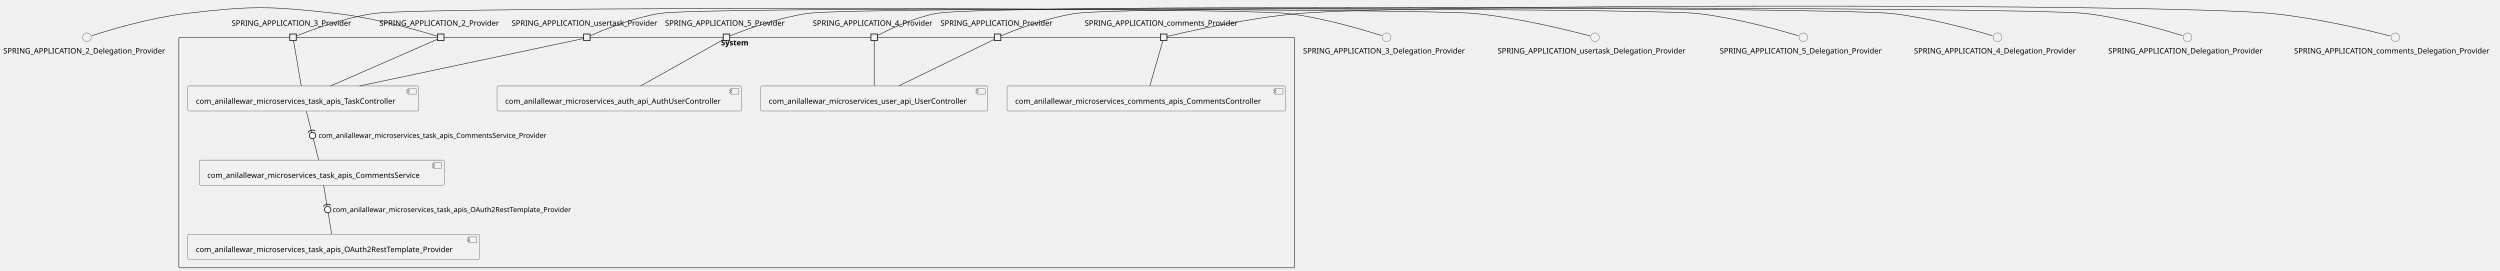
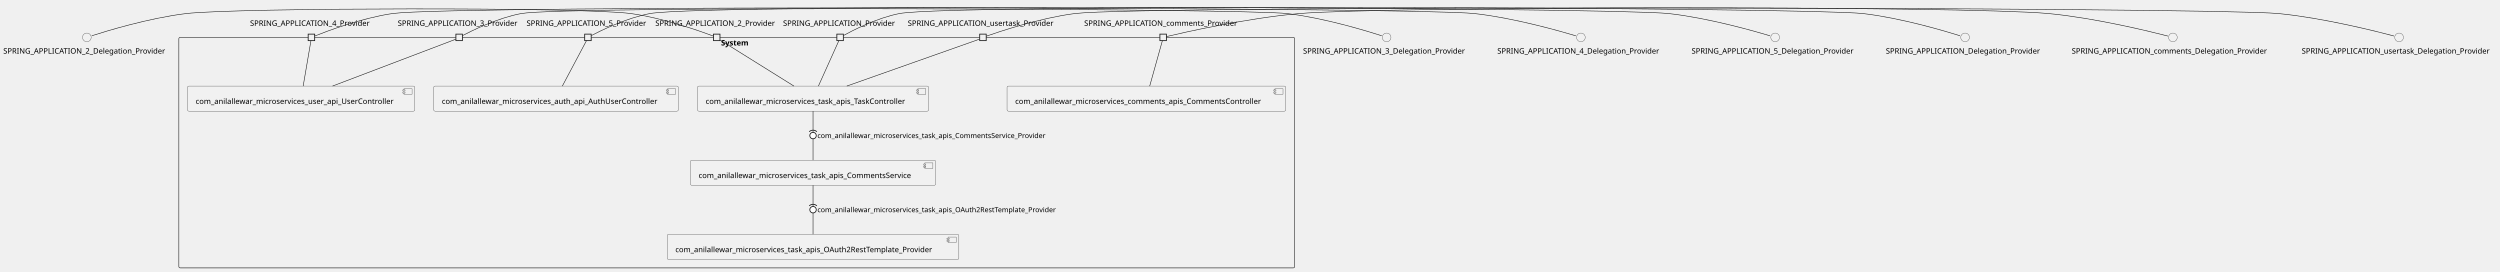
- <svg xmlns="http://www.w3.org/2000/svg" xmlns:xlink="http://www.w3.org/1999/xlink" contentStyleType="text/css" height="500px" preserveAspectRatio="none" style="width:4620px;height:500px;background:#FFFFFF;" version="1.1" viewBox="0 0 4620 500" width="4620px" zoomAndPan="magnify">
+ <svg xmlns="http://www.w3.org/2000/svg" xmlns:xlink="http://www.w3.org/1999/xlink" contentStyleType="text/css" height="501px" preserveAspectRatio="none" style="width:4620px;height:501px;background:#FFFFFF;" version="1.1" viewBox="0 0 4620 501" width="4620px" zoomAndPan="magnify">
  <defs />
  <g>
    <g id="cluster_System">
-       <rect fill="none" height="426" rx="2.5" ry="2.5" style="stroke:#181818;stroke-width:1.0;" width="2062" x="330.5" y="68.87" />
-       <text fill="#000000" font-family="sans-serif" font-size="14" font-weight="bold" lengthAdjust="spacing" textLength="58" x="1332.5" y="83.865">System</text>
+       <rect fill="none" height="426" rx="2.5" ry="2.5" style="stroke:#181818;stroke-width:1.0;" width="2062" x="330.5" y="69.08" />
+       <text fill="#000000" font-family="sans-serif" font-size="14" font-weight="bold" lengthAdjust="spacing" textLength="58" x="1332.5" y="84.075">System</text>
    </g>
    <g id="elem_com_anilallewar_microservices_auth_api_AuthUserController">
-       <a href="anilallewar-microservices-basics-spring-boot.repository#_ObGWpCq9Ee-Wfrp-TRKM_w" target="_top" title="anilallewar-microservices-basics-spring-boot.repository#_ObGWpCq9Ee-Wfrp-TRKM_w" xlink:actuate="onRequest" xlink:href="anilallewar-microservices-basics-spring-boot.repository#_ObGWpCq9Ee-Wfrp-TRKM_w" xlink:show="new" xlink:title="anilallewar-microservices-basics-spring-boot.repository#_ObGWpCq9Ee-Wfrp-TRKM_w" xlink:type="simple">
-         <rect fill="#F1F1F1" height="46.297" rx="2.5" ry="2.5" style="stroke:#181818;stroke-width:0.5;" width="452" x="918.5" y="158.87" />
-         <rect fill="#F1F1F1" height="10" style="stroke:#181818;stroke-width:0.5;" width="15" x="1350.5" y="163.87" />
-         <rect fill="#F1F1F1" height="2" style="stroke:#181818;stroke-width:0.5;" width="4" x="1348.5" y="165.87" />
-         <rect fill="#F1F1F1" height="2" style="stroke:#181818;stroke-width:0.5;" width="4" x="1348.5" y="169.87" />
-         <text fill="#000000" font-family="sans-serif" font-size="14" lengthAdjust="spacing" textLength="412" x="933.5" y="191.865">com_anilallewar_microservices_auth_api_AuthUserController</text>
+       <a href="anilallewar-microservices-basics-spring-boot.repository#_uXyjYiuGEe-aFZYkuM2zWQ" target="_top" title="anilallewar-microservices-basics-spring-boot.repository#_uXyjYiuGEe-aFZYkuM2zWQ" xlink:actuate="onRequest" xlink:href="anilallewar-microservices-basics-spring-boot.repository#_uXyjYiuGEe-aFZYkuM2zWQ" xlink:show="new" xlink:title="anilallewar-microservices-basics-spring-boot.repository#_uXyjYiuGEe-aFZYkuM2zWQ" xlink:type="simple">
+         <rect fill="#F1F1F1" height="46.297" rx="2.5" ry="2.5" style="stroke:#181818;stroke-width:0.5;" width="452" x="801.5" y="159.08" />
+         <rect fill="#F1F1F1" height="10" style="stroke:#181818;stroke-width:0.5;" width="15" x="1233.5" y="164.08" />
+         <rect fill="#F1F1F1" height="2" style="stroke:#181818;stroke-width:0.5;" width="4" x="1231.5" y="166.08" />
+         <rect fill="#F1F1F1" height="2" style="stroke:#181818;stroke-width:0.5;" width="4" x="1231.5" y="170.08" />
+         <text fill="#000000" font-family="sans-serif" font-size="14" lengthAdjust="spacing" textLength="412" x="816.5" y="192.075">com_anilallewar_microservices_auth_api_AuthUserController</text>
      </a>
    </g>
    <g id="elem_com_anilallewar_microservices_comments_apis_CommentsController">
-       <a href="anilallewar-microservices-basics-spring-boot.repository#_ObGWpCq9Ee-Wfrp-TRKM_w" target="_top" title="anilallewar-microservices-basics-spring-boot.repository#_ObGWpCq9Ee-Wfrp-TRKM_w" xlink:actuate="onRequest" xlink:href="anilallewar-microservices-basics-spring-boot.repository#_ObGWpCq9Ee-Wfrp-TRKM_w" xlink:show="new" xlink:title="anilallewar-microservices-basics-spring-boot.repository#_ObGWpCq9Ee-Wfrp-TRKM_w" xlink:type="simple">
-         <rect fill="#F1F1F1" height="46.297" rx="2.5" ry="2.5" style="stroke:#181818;stroke-width:0.5;" width="515" x="1861" y="158.87" />
-         <rect fill="#F1F1F1" height="10" style="stroke:#181818;stroke-width:0.5;" width="15" x="2356" y="163.87" />
-         <rect fill="#F1F1F1" height="2" style="stroke:#181818;stroke-width:0.5;" width="4" x="2354" y="165.87" />
-         <rect fill="#F1F1F1" height="2" style="stroke:#181818;stroke-width:0.5;" width="4" x="2354" y="169.87" />
-         <text fill="#000000" font-family="sans-serif" font-size="14" lengthAdjust="spacing" textLength="475" x="1876" y="191.865">com_anilallewar_microservices_comments_apis_CommentsController</text>
+       <a href="anilallewar-microservices-basics-spring-boot.repository#_uXyjYiuGEe-aFZYkuM2zWQ" target="_top" title="anilallewar-microservices-basics-spring-boot.repository#_uXyjYiuGEe-aFZYkuM2zWQ" xlink:actuate="onRequest" xlink:href="anilallewar-microservices-basics-spring-boot.repository#_uXyjYiuGEe-aFZYkuM2zWQ" xlink:show="new" xlink:title="anilallewar-microservices-basics-spring-boot.repository#_uXyjYiuGEe-aFZYkuM2zWQ" xlink:type="simple">
+         <rect fill="#F1F1F1" height="46.297" rx="2.5" ry="2.5" style="stroke:#181818;stroke-width:0.5;" width="515" x="1861" y="159.08" />
+         <rect fill="#F1F1F1" height="10" style="stroke:#181818;stroke-width:0.5;" width="15" x="2356" y="164.08" />
+         <rect fill="#F1F1F1" height="2" style="stroke:#181818;stroke-width:0.5;" width="4" x="2354" y="166.08" />
+         <rect fill="#F1F1F1" height="2" style="stroke:#181818;stroke-width:0.5;" width="4" x="2354" y="170.08" />
+         <text fill="#000000" font-family="sans-serif" font-size="14" lengthAdjust="spacing" textLength="475" x="1876" y="192.075">com_anilallewar_microservices_comments_apis_CommentsController</text>
      </a>
    </g>
    <g id="elem_com_anilallewar_microservices_task_apis_CommentsService">
-       <a href="anilallewar-microservices-basics-spring-boot.repository#_ObGWpCq9Ee-Wfrp-TRKM_w" target="_top" title="anilallewar-microservices-basics-spring-boot.repository#_ObGWpCq9Ee-Wfrp-TRKM_w" xlink:actuate="onRequest" xlink:href="anilallewar-microservices-basics-spring-boot.repository#_ObGWpCq9Ee-Wfrp-TRKM_w" xlink:show="new" xlink:title="anilallewar-microservices-basics-spring-boot.repository#_ObGWpCq9Ee-Wfrp-TRKM_w" xlink:type="simple">
-         <rect fill="#F1F1F1" height="46.297" rx="2.5" ry="2.5" style="stroke:#181818;stroke-width:0.5;" width="453" x="368" y="295.87" />
-         <rect fill="#F1F1F1" height="10" style="stroke:#181818;stroke-width:0.5;" width="15" x="801" y="300.87" />
-         <rect fill="#F1F1F1" height="2" style="stroke:#181818;stroke-width:0.5;" width="4" x="799" y="302.87" />
-         <rect fill="#F1F1F1" height="2" style="stroke:#181818;stroke-width:0.5;" width="4" x="799" y="306.87" />
-         <text fill="#000000" font-family="sans-serif" font-size="14" lengthAdjust="spacing" textLength="413" x="383" y="328.865">com_anilallewar_microservices_task_apis_CommentsService</text>
+       <a href="anilallewar-microservices-basics-spring-boot.repository#_uXyjYiuGEe-aFZYkuM2zWQ" target="_top" title="anilallewar-microservices-basics-spring-boot.repository#_uXyjYiuGEe-aFZYkuM2zWQ" xlink:actuate="onRequest" xlink:href="anilallewar-microservices-basics-spring-boot.repository#_uXyjYiuGEe-aFZYkuM2zWQ" xlink:show="new" xlink:title="anilallewar-microservices-basics-spring-boot.repository#_uXyjYiuGEe-aFZYkuM2zWQ" xlink:type="simple">
+         <rect fill="#F1F1F1" height="46.297" rx="2.5" ry="2.5" style="stroke:#181818;stroke-width:0.5;" width="453" x="1276" y="296.08" />
+         <rect fill="#F1F1F1" height="10" style="stroke:#181818;stroke-width:0.5;" width="15" x="1709" y="301.08" />
+         <rect fill="#F1F1F1" height="2" style="stroke:#181818;stroke-width:0.5;" width="4" x="1707" y="303.08" />
+         <rect fill="#F1F1F1" height="2" style="stroke:#181818;stroke-width:0.5;" width="4" x="1707" y="307.08" />
+         <text fill="#000000" font-family="sans-serif" font-size="14" lengthAdjust="spacing" textLength="413" x="1291" y="329.075">com_anilallewar_microservices_task_apis_CommentsService</text>
      </a>
    </g>
    <g id="elem_com_anilallewar_microservices_task_apis_OAuth2RestTemplate_Provider">
-       <a href="anilallewar-microservices-basics-spring-boot.repository#_ObGWpCq9Ee-Wfrp-TRKM_w" target="_top" title="anilallewar-microservices-basics-spring-boot.repository#_ObGWpCq9Ee-Wfrp-TRKM_w" xlink:actuate="onRequest" xlink:href="anilallewar-microservices-basics-spring-boot.repository#_ObGWpCq9Ee-Wfrp-TRKM_w" xlink:show="new" xlink:title="anilallewar-microservices-basics-spring-boot.repository#_ObGWpCq9Ee-Wfrp-TRKM_w" xlink:type="simple">
-         <rect fill="#F1F1F1" height="46.297" rx="2.5" ry="2.5" style="stroke:#181818;stroke-width:0.5;" width="539" x="347" y="432.87" />
-         <rect fill="#F1F1F1" height="10" style="stroke:#181818;stroke-width:0.5;" width="15" x="866" y="437.87" />
-         <rect fill="#F1F1F1" height="2" style="stroke:#181818;stroke-width:0.5;" width="4" x="864" y="439.87" />
-         <rect fill="#F1F1F1" height="2" style="stroke:#181818;stroke-width:0.5;" width="4" x="864" y="443.87" />
-         <text fill="#000000" font-family="sans-serif" font-size="14" lengthAdjust="spacing" textLength="499" x="362" y="465.865">com_anilallewar_microservices_task_apis_OAuth2RestTemplate_Provider</text>
+       <a href="anilallewar-microservices-basics-spring-boot.repository#_uXyjYiuGEe-aFZYkuM2zWQ" target="_top" title="anilallewar-microservices-basics-spring-boot.repository#_uXyjYiuGEe-aFZYkuM2zWQ" xlink:actuate="onRequest" xlink:href="anilallewar-microservices-basics-spring-boot.repository#_uXyjYiuGEe-aFZYkuM2zWQ" xlink:show="new" xlink:title="anilallewar-microservices-basics-spring-boot.repository#_uXyjYiuGEe-aFZYkuM2zWQ" xlink:type="simple">
+         <rect fill="#F1F1F1" height="46.297" rx="2.5" ry="2.5" style="stroke:#181818;stroke-width:0.5;" width="539" x="1233" y="433.08" />
+         <rect fill="#F1F1F1" height="10" style="stroke:#181818;stroke-width:0.5;" width="15" x="1752" y="438.08" />
+         <rect fill="#F1F1F1" height="2" style="stroke:#181818;stroke-width:0.5;" width="4" x="1750" y="440.08" />
+         <rect fill="#F1F1F1" height="2" style="stroke:#181818;stroke-width:0.5;" width="4" x="1750" y="444.08" />
+         <text fill="#000000" font-family="sans-serif" font-size="14" lengthAdjust="spacing" textLength="499" x="1248" y="466.075">com_anilallewar_microservices_task_apis_OAuth2RestTemplate_Provider</text>
      </a>
    </g>
    <g id="elem_com_anilallewar_microservices_task_apis_TaskController">
-       <a href="anilallewar-microservices-basics-spring-boot.repository#_ObGWpCq9Ee-Wfrp-TRKM_w" target="_top" title="anilallewar-microservices-basics-spring-boot.repository#_ObGWpCq9Ee-Wfrp-TRKM_w" xlink:actuate="onRequest" xlink:href="anilallewar-microservices-basics-spring-boot.repository#_ObGWpCq9Ee-Wfrp-TRKM_w" xlink:show="new" xlink:title="anilallewar-microservices-basics-spring-boot.repository#_ObGWpCq9Ee-Wfrp-TRKM_w" xlink:type="simple">
-         <rect fill="#F1F1F1" height="46.297" rx="2.5" ry="2.5" style="stroke:#181818;stroke-width:0.5;" width="427" x="347" y="158.87" />
-         <rect fill="#F1F1F1" height="10" style="stroke:#181818;stroke-width:0.5;" width="15" x="754" y="163.87" />
-         <rect fill="#F1F1F1" height="2" style="stroke:#181818;stroke-width:0.5;" width="4" x="752" y="165.87" />
-         <rect fill="#F1F1F1" height="2" style="stroke:#181818;stroke-width:0.5;" width="4" x="752" y="169.87" />
-         <text fill="#000000" font-family="sans-serif" font-size="14" lengthAdjust="spacing" textLength="387" x="362" y="191.865">com_anilallewar_microservices_task_apis_TaskController</text>
+       <a href="anilallewar-microservices-basics-spring-boot.repository#_uXyjYiuGEe-aFZYkuM2zWQ" target="_top" title="anilallewar-microservices-basics-spring-boot.repository#_uXyjYiuGEe-aFZYkuM2zWQ" xlink:actuate="onRequest" xlink:href="anilallewar-microservices-basics-spring-boot.repository#_uXyjYiuGEe-aFZYkuM2zWQ" xlink:show="new" xlink:title="anilallewar-microservices-basics-spring-boot.repository#_uXyjYiuGEe-aFZYkuM2zWQ" xlink:type="simple">
+         <rect fill="#F1F1F1" height="46.297" rx="2.5" ry="2.5" style="stroke:#181818;stroke-width:0.5;" width="427" x="1289" y="159.08" />
+         <rect fill="#F1F1F1" height="10" style="stroke:#181818;stroke-width:0.5;" width="15" x="1696" y="164.08" />
+         <rect fill="#F1F1F1" height="2" style="stroke:#181818;stroke-width:0.5;" width="4" x="1694" y="166.08" />
+         <rect fill="#F1F1F1" height="2" style="stroke:#181818;stroke-width:0.5;" width="4" x="1694" y="170.08" />
+         <text fill="#000000" font-family="sans-serif" font-size="14" lengthAdjust="spacing" textLength="387" x="1304" y="192.075">com_anilallewar_microservices_task_apis_TaskController</text>
      </a>
    </g>
    <g id="elem_com_anilallewar_microservices_user_api_UserController">
-       <a href="anilallewar-microservices-basics-spring-boot.repository#_ObGWpCq9Ee-Wfrp-TRKM_w" target="_top" title="anilallewar-microservices-basics-spring-boot.repository#_ObGWpCq9Ee-Wfrp-TRKM_w" xlink:actuate="onRequest" xlink:href="anilallewar-microservices-basics-spring-boot.repository#_ObGWpCq9Ee-Wfrp-TRKM_w" xlink:show="new" xlink:title="anilallewar-microservices-basics-spring-boot.repository#_ObGWpCq9Ee-Wfrp-TRKM_w" xlink:type="simple">
-         <rect fill="#F1F1F1" height="46.297" rx="2.5" ry="2.5" style="stroke:#181818;stroke-width:0.5;" width="420" x="1405.5" y="158.87" />
-         <rect fill="#F1F1F1" height="10" style="stroke:#181818;stroke-width:0.5;" width="15" x="1805.5" y="163.87" />
-         <rect fill="#F1F1F1" height="2" style="stroke:#181818;stroke-width:0.5;" width="4" x="1803.5" y="165.87" />
-         <rect fill="#F1F1F1" height="2" style="stroke:#181818;stroke-width:0.5;" width="4" x="1803.5" y="169.87" />
-         <text fill="#000000" font-family="sans-serif" font-size="14" lengthAdjust="spacing" textLength="380" x="1420.5" y="191.865">com_anilallewar_microservices_user_api_UserController</text>
+       <a href="anilallewar-microservices-basics-spring-boot.repository#_uXyjYiuGEe-aFZYkuM2zWQ" target="_top" title="anilallewar-microservices-basics-spring-boot.repository#_uXyjYiuGEe-aFZYkuM2zWQ" xlink:actuate="onRequest" xlink:href="anilallewar-microservices-basics-spring-boot.repository#_uXyjYiuGEe-aFZYkuM2zWQ" xlink:show="new" xlink:title="anilallewar-microservices-basics-spring-boot.repository#_uXyjYiuGEe-aFZYkuM2zWQ" xlink:type="simple">
+         <rect fill="#F1F1F1" height="46.297" rx="2.5" ry="2.5" style="stroke:#181818;stroke-width:0.5;" width="420" x="346.5" y="159.08" />
+         <rect fill="#F1F1F1" height="10" style="stroke:#181818;stroke-width:0.5;" width="15" x="746.5" y="164.08" />
+         <rect fill="#F1F1F1" height="2" style="stroke:#181818;stroke-width:0.5;" width="4" x="744.5" y="166.08" />
+         <rect fill="#F1F1F1" height="2" style="stroke:#181818;stroke-width:0.5;" width="4" x="744.5" y="170.08" />
+         <text fill="#000000" font-family="sans-serif" font-size="14" lengthAdjust="spacing" textLength="380" x="361.5" y="192.075">com_anilallewar_microservices_user_api_UserController</text>
      </a>
    </g>
-     <text fill="#000000" font-family="sans-serif" font-size="14" lengthAdjust="spacing" textLength="227" x="701" y="47.568">SPRING_APPLICATION_2_Provider</text>
-     <rect fill="#F1F1F1" height="12" style="stroke:#181818;stroke-width:1.5;" width="12" x="808.5" y="62.87" />
-     <text fill="#000000" font-family="sans-serif" font-size="14" lengthAdjust="spacing" textLength="227" x="428" y="47.568">SPRING_APPLICATION_3_Provider</text>
-     <rect fill="#F1F1F1" height="12" style="stroke:#181818;stroke-width:1.5;" width="12" x="535.5" y="62.87" />
-     <text fill="#000000" font-family="sans-serif" font-size="14" lengthAdjust="spacing" textLength="227" x="1502" y="47.568">SPRING_APPLICATION_4_Provider</text>
-     <rect fill="#F1F1F1" height="12" style="stroke:#181818;stroke-width:1.5;" width="12" x="1609.5" y="62.87" />
-     <text fill="#000000" font-family="sans-serif" font-size="14" lengthAdjust="spacing" textLength="227" x="1229" y="47.568">SPRING_APPLICATION_5_Provider</text>
-     <rect fill="#F1F1F1" height="12" style="stroke:#181818;stroke-width:1.5;" width="12" x="1336.5" y="62.87" />
-     <text fill="#000000" font-family="sans-serif" font-size="14" lengthAdjust="spacing" textLength="211" x="1738" y="47.568">SPRING_APPLICATION_Provider</text>
-     <rect fill="#F1F1F1" height="12" style="stroke:#181818;stroke-width:1.5;" width="12" x="1837.5" y="62.87" />
-     <text fill="#000000" font-family="sans-serif" font-size="14" lengthAdjust="spacing" textLength="292" x="2004.5" y="47.568">SPRING_APPLICATION_comments_Provider</text>
-     <rect fill="#F1F1F1" height="12" style="stroke:#181818;stroke-width:1.5;" width="12" x="2144.5" y="62.87" />
-     <text fill="#000000" font-family="sans-serif" font-size="14" lengthAdjust="spacing" textLength="278" x="945.5" y="47.568">SPRING_APPLICATION_usertask_Provider</text>
-     <rect fill="#F1F1F1" height="12" style="stroke:#181818;stroke-width:1.5;" width="12" x="1078.5" y="62.87" />
+     <text fill="#000000" font-family="sans-serif" font-size="14" lengthAdjust="spacing" textLength="227" x="1211" y="47.778">SPRING_APPLICATION_2_Provider</text>
+     <rect fill="#F1F1F1" height="12" style="stroke:#181818;stroke-width:1.5;" width="12" x="1318.5" y="63.08" />
+     <text fill="#000000" font-family="sans-serif" font-size="14" lengthAdjust="spacing" textLength="227" x="735" y="47.778">SPRING_APPLICATION_3_Provider</text>
+     <rect fill="#F1F1F1" height="12" style="stroke:#181818;stroke-width:1.5;" width="12" x="842.5" y="63.08" />
+     <text fill="#000000" font-family="sans-serif" font-size="14" lengthAdjust="spacing" textLength="227" x="462" y="47.778">SPRING_APPLICATION_4_Provider</text>
+     <rect fill="#F1F1F1" height="12" style="stroke:#181818;stroke-width:1.5;" width="12" x="569.5" y="63.08" />
+     <text fill="#000000" font-family="sans-serif" font-size="14" lengthAdjust="spacing" textLength="227" x="973" y="47.778">SPRING_APPLICATION_5_Provider</text>
+     <rect fill="#F1F1F1" height="12" style="stroke:#181818;stroke-width:1.5;" width="12" x="1080.5" y="63.08" />
+     <text fill="#000000" font-family="sans-serif" font-size="14" lengthAdjust="spacing" textLength="211" x="1447" y="47.778">SPRING_APPLICATION_Provider</text>
+     <rect fill="#F1F1F1" height="12" style="stroke:#181818;stroke-width:1.5;" width="12" x="1546.5" y="63.08" />
+     <text fill="#000000" font-family="sans-serif" font-size="14" lengthAdjust="spacing" textLength="292" x="2003.5" y="47.778">SPRING_APPLICATION_comments_Provider</text>
+     <rect fill="#F1F1F1" height="12" style="stroke:#181818;stroke-width:1.5;" width="12" x="2143.5" y="63.08" />
+     <text fill="#000000" font-family="sans-serif" font-size="14" lengthAdjust="spacing" textLength="278" x="1677.5" y="47.778">SPRING_APPLICATION_usertask_Provider</text>
+     <rect fill="#F1F1F1" height="12" style="stroke:#181818;stroke-width:1.5;" width="12" x="1810.5" y="63.08" />
    <g id="elem_SPRING_APPLICATION_2_Delegation_Provider">
-       <ellipse cx="160.5" cy="68.87" fill="#F1F1F1" rx="8" ry="8" style="stroke:#181818;stroke-width:0.5;" />
-       <text fill="#000000" font-family="sans-serif" font-size="14" lengthAdjust="spacing" textLength="309" x="6" y="98.865">SPRING_APPLICATION_2_Delegation_Provider</text>
+       <ellipse cx="160.5" cy="69.08" fill="#F1F1F1" rx="8" ry="8" style="stroke:#181818;stroke-width:0.5;" />
+       <text fill="#000000" font-family="sans-serif" font-size="14" lengthAdjust="spacing" textLength="309" x="6" y="99.075">SPRING_APPLICATION_2_Delegation_Provider</text>
    </g>
    <g id="elem_SPRING_APPLICATION_3_Delegation_Provider">
-       <ellipse cx="2562.5" cy="68.87" fill="#F1F1F1" rx="8" ry="8" style="stroke:#181818;stroke-width:0.5;" />
-       <text fill="#000000" font-family="sans-serif" font-size="14" lengthAdjust="spacing" textLength="309" x="2408" y="98.865">SPRING_APPLICATION_3_Delegation_Provider</text>
+       <ellipse cx="2562.5" cy="69.08" fill="#F1F1F1" rx="8" ry="8" style="stroke:#181818;stroke-width:0.5;" />
+       <text fill="#000000" font-family="sans-serif" font-size="14" lengthAdjust="spacing" textLength="309" x="2408" y="99.075">SPRING_APPLICATION_3_Delegation_Provider</text>
    </g>
    <g id="elem_SPRING_APPLICATION_4_Delegation_Provider">
-       <ellipse cx="3691.5" cy="68.87" fill="#F1F1F1" rx="8" ry="8" style="stroke:#181818;stroke-width:0.5;" />
-       <text fill="#000000" font-family="sans-serif" font-size="14" lengthAdjust="spacing" textLength="309" x="3537" y="98.865">SPRING_APPLICATION_4_Delegation_Provider</text>
+       <ellipse cx="2921.5" cy="69.08" fill="#F1F1F1" rx="8" ry="8" style="stroke:#181818;stroke-width:0.5;" />
+       <text fill="#000000" font-family="sans-serif" font-size="14" lengthAdjust="spacing" textLength="309" x="2767" y="99.075">SPRING_APPLICATION_4_Delegation_Provider</text>
    </g>
    <g id="elem_SPRING_APPLICATION_5_Delegation_Provider">
-       <ellipse cx="3332.5" cy="68.87" fill="#F1F1F1" rx="8" ry="8" style="stroke:#181818;stroke-width:0.5;" />
-       <text fill="#000000" font-family="sans-serif" font-size="14" lengthAdjust="spacing" textLength="309" x="3178" y="98.865">SPRING_APPLICATION_5_Delegation_Provider</text>
+       <ellipse cx="3280.5" cy="69.08" fill="#F1F1F1" rx="8" ry="8" style="stroke:#181818;stroke-width:0.5;" />
+       <text fill="#000000" font-family="sans-serif" font-size="14" lengthAdjust="spacing" textLength="309" x="3126" y="99.075">SPRING_APPLICATION_5_Delegation_Provider</text>
    </g>
    <g id="elem_SPRING_APPLICATION_Delegation_Provider">
-       <ellipse cx="4042.5" cy="68.87" fill="#F1F1F1" rx="8" ry="8" style="stroke:#181818;stroke-width:0.5;" />
-       <text fill="#000000" font-family="sans-serif" font-size="14" lengthAdjust="spacing" textLength="293" x="3896" y="98.865">SPRING_APPLICATION_Delegation_Provider</text>
+       <ellipse cx="3631.5" cy="69.08" fill="#F1F1F1" rx="8" ry="8" style="stroke:#181818;stroke-width:0.5;" />
+       <text fill="#000000" font-family="sans-serif" font-size="14" lengthAdjust="spacing" textLength="293" x="3485" y="99.075">SPRING_APPLICATION_Delegation_Provider</text>
    </g>
    <g id="elem_SPRING_APPLICATION_comments_Delegation_Provider">
-       <ellipse cx="4426.5" cy="68.87" fill="#F1F1F1" rx="8" ry="8" style="stroke:#181818;stroke-width:0.5;" />
-       <text fill="#000000" font-family="sans-serif" font-size="14" lengthAdjust="spacing" textLength="374" x="4239.5" y="98.865">SPRING_APPLICATION_comments_Delegation_Provider</text>
+       <ellipse cx="4015.5" cy="69.08" fill="#F1F1F1" rx="8" ry="8" style="stroke:#181818;stroke-width:0.5;" />
+       <text fill="#000000" font-family="sans-serif" font-size="14" lengthAdjust="spacing" textLength="374" x="3828.5" y="99.075">SPRING_APPLICATION_comments_Delegation_Provider</text>
    </g>
    <g id="elem_SPRING_APPLICATION_usertask_Delegation_Provider">
-       <ellipse cx="2947.5" cy="68.87" fill="#F1F1F1" rx="8" ry="8" style="stroke:#181818;stroke-width:0.5;" />
-       <text fill="#000000" font-family="sans-serif" font-size="14" lengthAdjust="spacing" textLength="360" x="2767.5" y="98.865">SPRING_APPLICATION_usertask_Delegation_Provider</text>
+       <ellipse cx="4433.5" cy="69.08" fill="#F1F1F1" rx="8" ry="8" style="stroke:#181818;stroke-width:0.5;" />
+       <text fill="#000000" font-family="sans-serif" font-size="14" lengthAdjust="spacing" textLength="360" x="4253.5" y="99.075">SPRING_APPLICATION_usertask_Delegation_Provider</text>
    </g>
    <g id="link_SPRING_APPLICATION_2_Delegation_Provider_SPRING_APPLICATION_2_Provider">
-       <path d="M169.53,65.9 C195.97,57.38 275.68,32.95 344,24.87 C466.26,10.42 498.66,11.14 621,24.87 C695.98,33.29 784.28,59.5 808.24,66.91 " fill="none" id="SPRING_APPLICATION_2_Delegation_Provider-SPRING_APPLICATION_2_Provider" style="stroke:#181818;stroke-width:1.0;" />
+       <path d="M169.53,66.11 C195.97,57.59 275.68,33.16 344,25.08 C434.7,14.36 1075.5,12.75 1166,25.08 C1226.84,33.37 1297.28,58.77 1318.29,66.69 " fill="none" id="SPRING_APPLICATION_2_Delegation_Provider-SPRING_APPLICATION_2_Provider" style="stroke:#181818;stroke-width:1.0;" />
    </g>
    <g id="link_SPRING_APPLICATION_2_Provider_com_anilallewar_microservices_task_apis_TaskController">
-       <path d="M808.22,72.61 C781.45,84.32 675.24,130.73 610.9,158.84 " fill="none" id="SPRING_APPLICATION_2_Provider-com_anilallewar_microservices_task_apis_TaskController" style="stroke:#181818;stroke-width:1.0;" />
+       <path d="M1330.84,74.03 C1352.33,87.43 1423.54,131.84 1467.2,159.07 " fill="none" id="SPRING_APPLICATION_2_Provider-com_anilallewar_microservices_task_apis_TaskController" style="stroke:#181818;stroke-width:1.0;" />
    </g>
    <g id="link_SPRING_APPLICATION_3_Delegation_Provider_SPRING_APPLICATION_3_Provider">
-       <path d="M2553.47,65.9 C2527.03,57.38 2447.32,32.95 2379,24.87 C2285.87,13.86 783.82,11.49 691,24.87 C633.69,33.13 567.73,58.33 547.62,66.37 " fill="none" id="SPRING_APPLICATION_3_Delegation_Provider-SPRING_APPLICATION_3_Provider" style="stroke:#181818;stroke-width:1.0;" />
+       <path d="M2553.47,66.11 C2527.03,57.59 2447.32,33.16 2379,25.08 C2300.88,15.84 1040.35,10.73 963,25.08 C919.66,33.12 871.55,56.93 854.72,65.74 " fill="none" id="SPRING_APPLICATION_3_Delegation_Provider-SPRING_APPLICATION_3_Provider" style="stroke:#181818;stroke-width:1.0;" />
    </g>
-     <g id="link_SPRING_APPLICATION_3_Provider_com_anilallewar_microservices_task_apis_TaskController">
-       <path d="M542.37,74.93 C544.86,89.52 552.19,132.33 556.73,158.85 " fill="none" id="SPRING_APPLICATION_3_Provider-com_anilallewar_microservices_task_apis_TaskController" style="stroke:#181818;stroke-width:1.0;" />
+     <g id="link_SPRING_APPLICATION_3_Provider_com_anilallewar_microservices_user_api_UserController">
+       <path d="M842.4,72.4 C813.61,83.34 689.6,130.48 614.68,158.96 " fill="none" id="SPRING_APPLICATION_3_Provider-com_anilallewar_microservices_user_api_UserController" style="stroke:#181818;stroke-width:1.0;" />
    </g>
    <g id="link_SPRING_APPLICATION_4_Delegation_Provider_SPRING_APPLICATION_4_Provider">
-       <path d="M3682.22,66.02 C3654.27,57.61 3568.32,32.98 3495,24.87 C3397.54,14.09 1826.41,6.98 1730,24.87 C1686.66,32.91 1638.55,56.72 1621.72,65.53 " fill="none" id="SPRING_APPLICATION_4_Delegation_Provider-SPRING_APPLICATION_4_Provider" style="stroke:#181818;stroke-width:1.0;" />
+       <path d="M2912.22,66.23 C2884.27,57.82 2798.32,33.19 2725,25.08 C2614.56,12.87 834.98,9.23 725,25.08 C667.69,33.34 601.73,58.54 581.62,66.58 " fill="none" id="SPRING_APPLICATION_4_Delegation_Provider-SPRING_APPLICATION_4_Provider" style="stroke:#181818;stroke-width:1.0;" />
    </g>
    <g id="link_SPRING_APPLICATION_4_Provider_com_anilallewar_microservices_user_api_UserController">
-       <path d="M1615.5,74.93 C1615.5,89.52 1615.5,132.33 1615.5,158.85 " fill="none" id="SPRING_APPLICATION_4_Provider-com_anilallewar_microservices_user_api_UserController" style="stroke:#181818;stroke-width:1.0;" />
+       <path d="M574.63,75.14 C572.14,89.73 564.81,132.54 560.27,159.06 " fill="none" id="SPRING_APPLICATION_4_Provider-com_anilallewar_microservices_user_api_UserController" style="stroke:#181818;stroke-width:1.0;" />
    </g>
    <g id="link_SPRING_APPLICATION_5_Delegation_Provider_SPRING_APPLICATION_5_Provider">
-       <path d="M3323.22,66.02 C3295.27,57.61 3209.32,32.98 3136,24.87 C3045.22,14.83 1582.4,11.84 1492,24.87 C1434.69,33.13 1368.73,58.33 1348.62,66.37 " fill="none" id="SPRING_APPLICATION_5_Delegation_Provider-SPRING_APPLICATION_5_Provider" style="stroke:#181818;stroke-width:1.0;" />
+       <path d="M3271.22,66.23 C3243.27,57.82 3157.32,33.19 3084,25.08 C2980.02,13.58 1303.86,6 1201,25.08 C1157.66,33.12 1109.55,56.93 1092.72,65.74 " fill="none" id="SPRING_APPLICATION_5_Delegation_Provider-SPRING_APPLICATION_5_Provider" style="stroke:#181818;stroke-width:1.0;" />
    </g>
    <g id="link_SPRING_APPLICATION_5_Provider_com_anilallewar_microservices_auth_api_AuthUserController">
-       <path d="M1336.36,73.31 C1313.64,86.05 1233.17,131.16 1183.95,158.75 " fill="none" id="SPRING_APPLICATION_5_Provider-com_anilallewar_microservices_auth_api_AuthUserController" style="stroke:#181818;stroke-width:1.0;" />
+       <path d="M1083.81,75.14 C1076.06,89.73 1053.3,132.54 1039.2,159.06 " fill="none" id="SPRING_APPLICATION_5_Provider-com_anilallewar_microservices_auth_api_AuthUserController" style="stroke:#181818;stroke-width:1.0;" />
    </g>
    <g id="link_SPRING_APPLICATION_Delegation_Provider_SPRING_APPLICATION_Provider">
-       <path d="M4033.22,65.9 C4006.04,57.38 3924.11,32.94 3854,24.87 C3750.96,13 2089.58,9.5 1987,24.87 C1932.11,33.1 1869.22,58.09 1849.64,66.26 " fill="none" id="SPRING_APPLICATION_Delegation_Provider-SPRING_APPLICATION_Provider" style="stroke:#181818;stroke-width:1.0;" />
+       <path d="M3622.22,66.11 C3595.04,57.59 3513.11,33.15 3443,25.08 C3344.71,13.76 1759.14,6.29 1662,25.08 C1620.56,33.09 1574.91,56.7 1558.66,65.62 " fill="none" id="SPRING_APPLICATION_Delegation_Provider-SPRING_APPLICATION_Provider" style="stroke:#181818;stroke-width:1.0;" />
    </g>
-     <g id="link_SPRING_APPLICATION_Provider_com_anilallewar_microservices_user_api_UserController">
-       <path d="M1837.4,72.84 C1812.69,84.87 1718.56,130.7 1661.14,158.65 " fill="none" id="SPRING_APPLICATION_Provider-com_anilallewar_microservices_user_api_UserController" style="stroke:#181818;stroke-width:1.0;" />
+     <g id="link_SPRING_APPLICATION_Provider_com_anilallewar_microservices_task_apis_TaskController">
+       <path d="M1550.22,75.14 C1543.65,89.73 1524.37,132.54 1512.42,159.06 " fill="none" id="SPRING_APPLICATION_Provider-com_anilallewar_microservices_task_apis_TaskController" style="stroke:#181818;stroke-width:1.0;" />
    </g>
    <g id="link_SPRING_APPLICATION_comments_Delegation_Provider_SPRING_APPLICATION_comments_Provider">
-       <path d="M4417.41,66.48 C4386.69,58.55 4283.83,33.12 4197,24.87 C3998.34,6 2599.8,7.54 2401,24.87 C2302.47,33.46 2184.58,60.7 2156.64,67.38 " fill="none" id="SPRING_APPLICATION_comments_Delegation_Provider-SPRING_APPLICATION_comments_Provider" style="stroke:#181818;stroke-width:1.0;" />
+       <path d="M4006.41,66.69 C3975.69,58.76 3872.83,33.33 3786,25.08 C3632.8,10.53 2554.31,11.77 2401,25.08 C2302.08,33.67 2183.72,60.91 2155.67,67.59 " fill="none" id="SPRING_APPLICATION_comments_Delegation_Provider-SPRING_APPLICATION_comments_Provider" style="stroke:#181818;stroke-width:1.0;" />
    </g>
    <g id="link_SPRING_APPLICATION_comments_Provider_com_anilallewar_microservices_comments_apis_CommentsController">
-       <path d="M2149.04,74.93 C2144.84,89.52 2132.49,132.33 2124.85,158.85 " fill="none" id="SPRING_APPLICATION_comments_Provider-com_anilallewar_microservices_comments_apis_CommentsController" style="stroke:#181818;stroke-width:1.0;" />
+       <path d="M2148.09,75.14 C2144.01,89.73 2132.06,132.54 2124.65,159.06 " fill="none" id="SPRING_APPLICATION_comments_Provider-com_anilallewar_microservices_comments_apis_CommentsController" style="stroke:#181818;stroke-width:1.0;" />
    </g>
    <g id="link_SPRING_APPLICATION_usertask_Delegation_Provider_SPRING_APPLICATION_usertask_Provider">
-       <path d="M2938.27,66.37 C2908,58.31 2808.86,33.08 2725,24.87 C2641.73,16.72 1301.62,11.7 1219,24.87 C1167.81,33.03 1109.63,57.63 1090.76,66.03 " fill="none" id="SPRING_APPLICATION_usertask_Delegation_Provider-SPRING_APPLICATION_usertask_Provider" style="stroke:#181818;stroke-width:1.0;" />
+       <path d="M4424.27,66.58 C4394,58.52 4294.86,33.29 4211,25.08 C4087.98,13.03 2108.62,9.42 1986,25.08 C1920.56,33.44 1844.27,59.24 1822.55,66.91 " fill="none" id="SPRING_APPLICATION_usertask_Delegation_Provider-SPRING_APPLICATION_usertask_Provider" style="stroke:#181818;stroke-width:1.0;" />
    </g>
    <g id="link_SPRING_APPLICATION_usertask_Provider_com_anilallewar_microservices_task_apis_TaskController">
-       <path d="M1078.25,71.19 C1037.2,79.89 803.55,129.38 664.54,158.83 " fill="none" id="SPRING_APPLICATION_usertask_Provider-com_anilallewar_microservices_task_apis_TaskController" style="stroke:#181818;stroke-width:1.0;" />
+       <path d="M1810.23,72.3 C1779.8,83.05 1645.76,130.44 1564.96,159 " fill="none" id="SPRING_APPLICATION_usertask_Provider-com_anilallewar_microservices_task_apis_TaskController" style="stroke:#181818;stroke-width:1.0;" />
    </g>
    <g id="link_com_anilallewar_microservices_task_apis_TaskController_com_anilallewar_microservices_task_apis_CommentsService">
-       <path d="M566.11,205.16 C572.41,230.18 582.57,270.52 588.88,295.54 " fill="none" id="com_anilallewar_microservices_task_apis_TaskController-com_anilallewar_microservices_task_apis_CommentsService" style="stroke:#181818;stroke-width:1.0;" />
-       <text fill="#000000" font-family="sans-serif" font-size="13" lengthAdjust="spacing" textLength="447" x="588.5" y="254.937">com_anilallewar_microservices_task_apis_CommentsService_Provider</text>
-       <path d="M582.621,241.766 A10,10 0 0 0 568.907 245.22" fill="none" style="stroke:#181818;stroke-width:1.5;" />
-       <ellipse cx="577.491" cy="250.35" fill="#FFFFFF" rx="6" ry="6" style="stroke:#181818;stroke-width:1.5;" />
+       <path d="M1502.5,205.37 C1502.5,230.39 1502.5,270.73 1502.5,295.75 " fill="none" id="com_anilallewar_microservices_task_apis_TaskController-com_anilallewar_microservices_task_apis_CommentsService" style="stroke:#181818;stroke-width:1.0;" />
+       <text fill="#000000" font-family="sans-serif" font-size="13" lengthAdjust="spacing" textLength="447" x="1510.5" y="255.147">com_anilallewar_microservices_task_apis_CommentsService_Provider</text>
+       <path d="M1509.571,243.489 A10,10 0 0 0 1495.429 243.489" fill="none" style="stroke:#181818;stroke-width:1.5;" />
+       <ellipse cx="1502.5" cy="250.56" fill="#FFFFFF" rx="6" ry="6" style="stroke:#181818;stroke-width:1.5;" />
    </g>
    <g id="link_com_anilallewar_microservices_task_apis_CommentsService_com_anilallewar_microservices_task_apis_OAuth2RestTemplate_Provider">
-       <path d="M598.13,342.16 C602.21,367.18 608.78,407.52 612.86,432.54 " fill="none" id="com_anilallewar_microservices_task_apis_CommentsService-com_anilallewar_microservices_task_apis_OAuth2RestTemplate_Provider" style="stroke:#181818;stroke-width:1.0;" />
-       <text fill="#000000" font-family="sans-serif" font-size="13" lengthAdjust="spacing" textLength="465" x="614.5" y="391.937">com_anilallewar_microservices_task_apis_OAuth2RestTemplate_Provider</text>
-       <path d="M611.337,379.234 A10,10 0 0 0 597.379 381.508" fill="none" style="stroke:#181818;stroke-width:1.5;" />
-       <ellipse cx="605.495" cy="387.35" fill="#FFFFFF" rx="6" ry="6" style="stroke:#181818;stroke-width:1.5;" />
+       <path d="M1502.5,342.37 C1502.5,367.39 1502.5,407.73 1502.5,432.75 " fill="none" id="com_anilallewar_microservices_task_apis_CommentsService-com_anilallewar_microservices_task_apis_OAuth2RestTemplate_Provider" style="stroke:#181818;stroke-width:1.0;" />
+       <text fill="#000000" font-family="sans-serif" font-size="13" lengthAdjust="spacing" textLength="465" x="1510.5" y="392.147">com_anilallewar_microservices_task_apis_OAuth2RestTemplate_Provider</text>
+       <path d="M1509.571,380.489 A10,10 0 0 0 1495.429 380.489" fill="none" style="stroke:#181818;stroke-width:1.5;" />
+       <ellipse cx="1502.5" cy="387.56" fill="#FFFFFF" rx="6" ry="6" style="stroke:#181818;stroke-width:1.5;" />
    </g>
  </g>
</svg>
